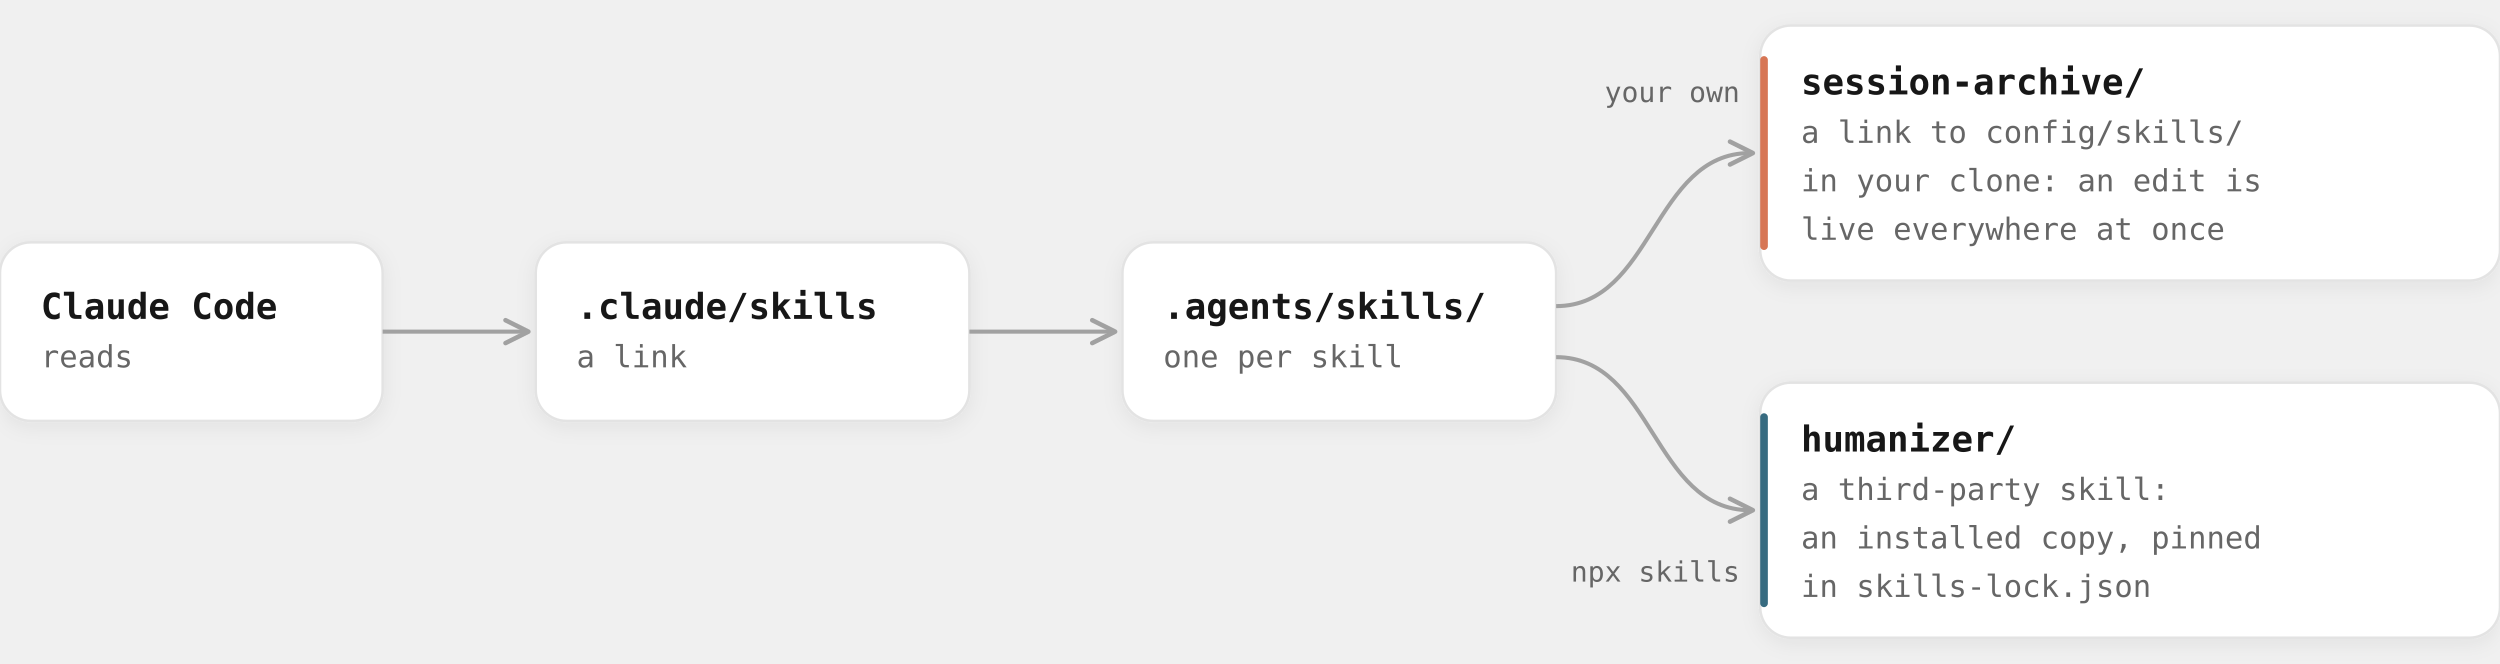
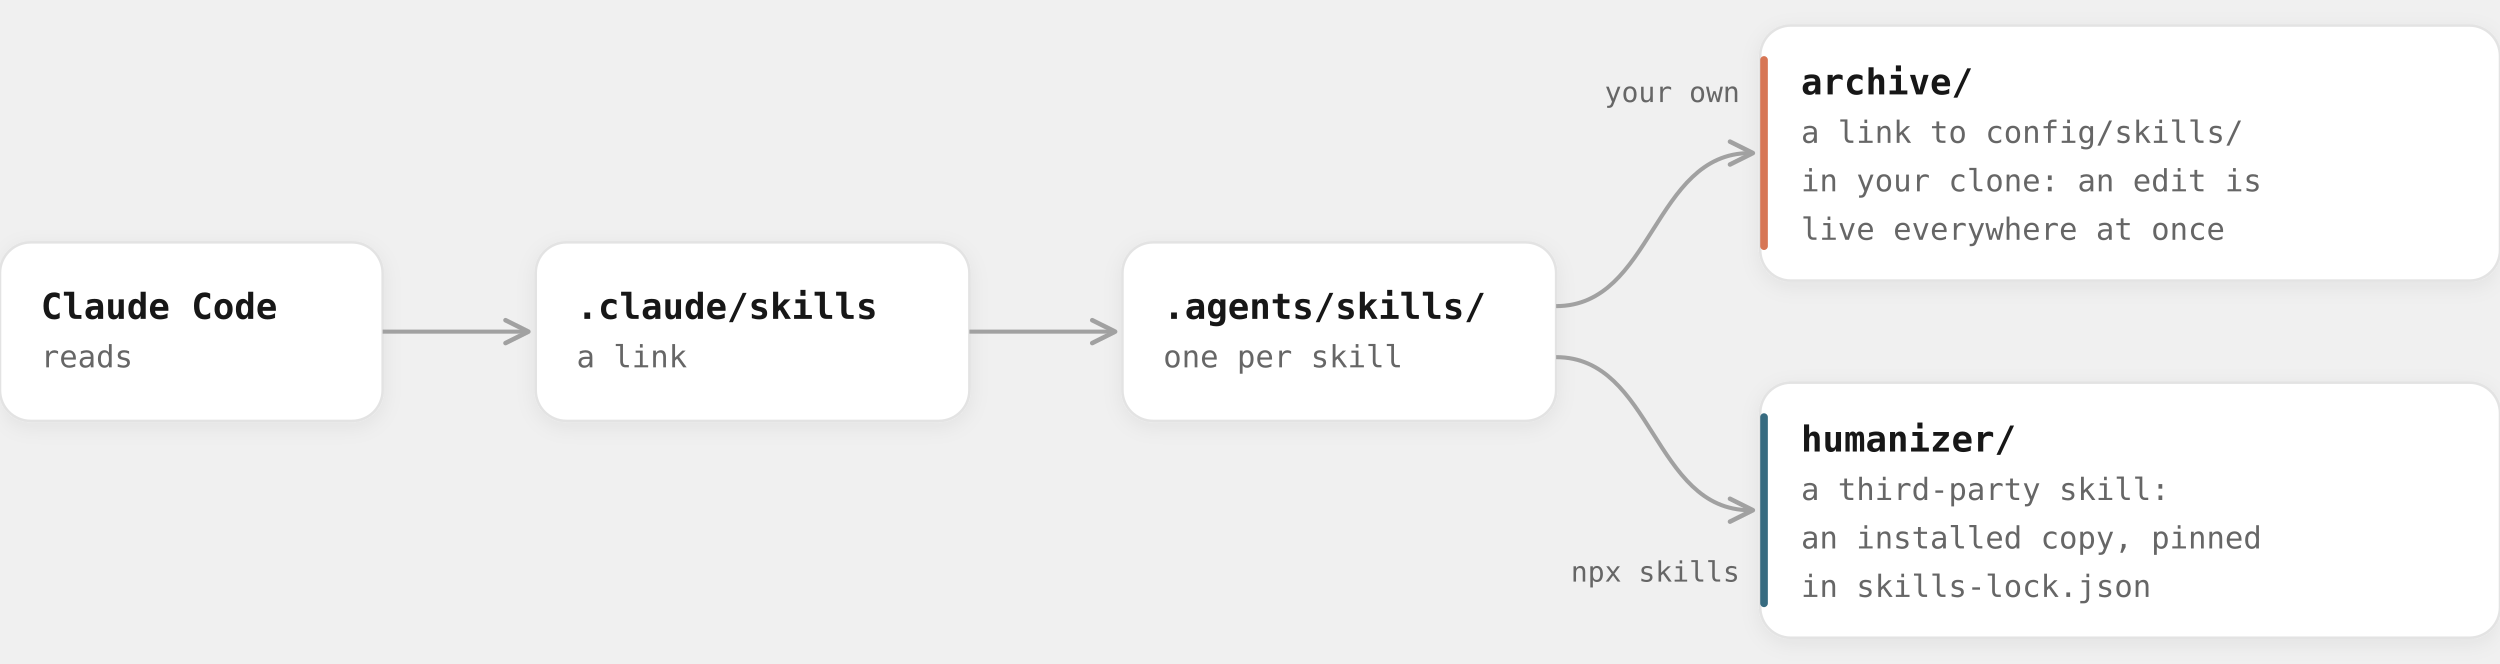
<svg xmlns="http://www.w3.org/2000/svg" width="980" height="260" viewBox="0 0 980 260" role="img" aria-label="Inside a workspace: Claude Code reads .claude/skills, a link to .agents/skills/, where your skills link to your clone and third-party ones are pinned copies" font-family="ui-monospace, 'Geist Mono', SFMono-Regular, Menlo, Consolas, monospace">
  <defs>
    <filter id="shadow" x="-10%" y="-10%" width="120%" height="140%">
      <feDropShadow dx="0" dy="2" stdDeviation="4" flood-color="#000000" flood-opacity="0.06" />
    </filter>
    <marker id="head" viewBox="0 0 10 10" refX="8" refY="5" markerWidth="7" markerHeight="7" orient="auto-start-reverse">
      <path d="M1 1L9 5L1 9" fill="none" stroke="#a1a1a1" stroke-width="1.6" stroke-linecap="round" stroke-linejoin="round" />
    </marker>
  </defs>
  <g filter="url(#shadow)">
    <rect x="0" y="95" width="150" height="70" rx="12" fill="#ffffff" stroke="#e3e3e3" />
  </g>
  <text x="16" y="125" font-size="14" font-weight="700" fill="#171717">Claude Code</text>
  <text x="16" y="144" font-size="12" fill="#666666">reads</text>
  <g filter="url(#shadow)">
    <rect x="210" y="95" width="170" height="70" rx="12" fill="#ffffff" stroke="#e3e3e3" />
  </g>
  <text x="226" y="125" font-size="14" font-weight="700" fill="#171717">.claude/skills</text>
  <text x="226" y="144" font-size="12" fill="#666666">a link</text>
  <g filter="url(#shadow)">
    <rect x="440" y="95" width="170" height="70" rx="12" fill="#ffffff" stroke="#e3e3e3" />
  </g>
  <text x="456" y="125" font-size="14" font-weight="700" fill="#171717">.agents/skills/</text>
  <text x="456" y="144" font-size="12" fill="#666666">one per skill</text>
  <g filter="url(#shadow)">
    <rect x="690" y="10" width="290" height="100" rx="12" fill="#ffffff" stroke="#e3e3e3" />
  </g>
  <rect x="690" y="22" width="3" height="76" rx="1.5" fill="#D77655" />
-   <text x="706" y="37" font-size="14" font-weight="700" fill="#171717">session-archive/</text>
+   <text x="706" y="37" font-size="14" font-weight="700" fill="#171717">archive/</text>
  <text x="706" y="56" font-size="12" fill="#666666">a link to config/skills/</text>
  <text x="706" y="75" font-size="12" fill="#666666">in your clone: an edit is</text>
  <text x="706" y="94" font-size="12" fill="#666666">live everywhere at once</text>
  <g filter="url(#shadow)">
    <rect x="690" y="150" width="290" height="100" rx="12" fill="#ffffff" stroke="#e3e3e3" />
  </g>
  <rect x="690" y="162" width="3" height="76" rx="1.5" fill="#376B80" />
  <text x="706" y="177" font-size="14" font-weight="700" fill="#171717">humanizer/</text>
  <text x="706" y="196" font-size="12" fill="#666666">a third-party skill:</text>
  <text x="706" y="215" font-size="12" fill="#666666">an installed copy, pinned</text>
  <text x="706" y="234" font-size="12" fill="#666666">in skills-lock.json</text>
  <path d="M150 130L206 130" fill="none" stroke="#a1a1a1" stroke-width="1.6" marker-end="url(#head)" />
  <path d="M380 130L436 130" fill="none" stroke="#a1a1a1" stroke-width="1.6" marker-end="url(#head)" />
  <path d="M610 120C648 120 648 60 686 60" fill="none" stroke="#a1a1a1" stroke-width="1.6" marker-end="url(#head)" />
  <text x="682" y="40" font-size="11" text-anchor="end" fill="#666666">your own</text>
  <path d="M610 140C648 140 648 200 686 200" fill="none" stroke="#a1a1a1" stroke-width="1.6" marker-end="url(#head)" />
  <text x="682" y="228" font-size="11" text-anchor="end" fill="#666666">npx skills</text>
</svg>
